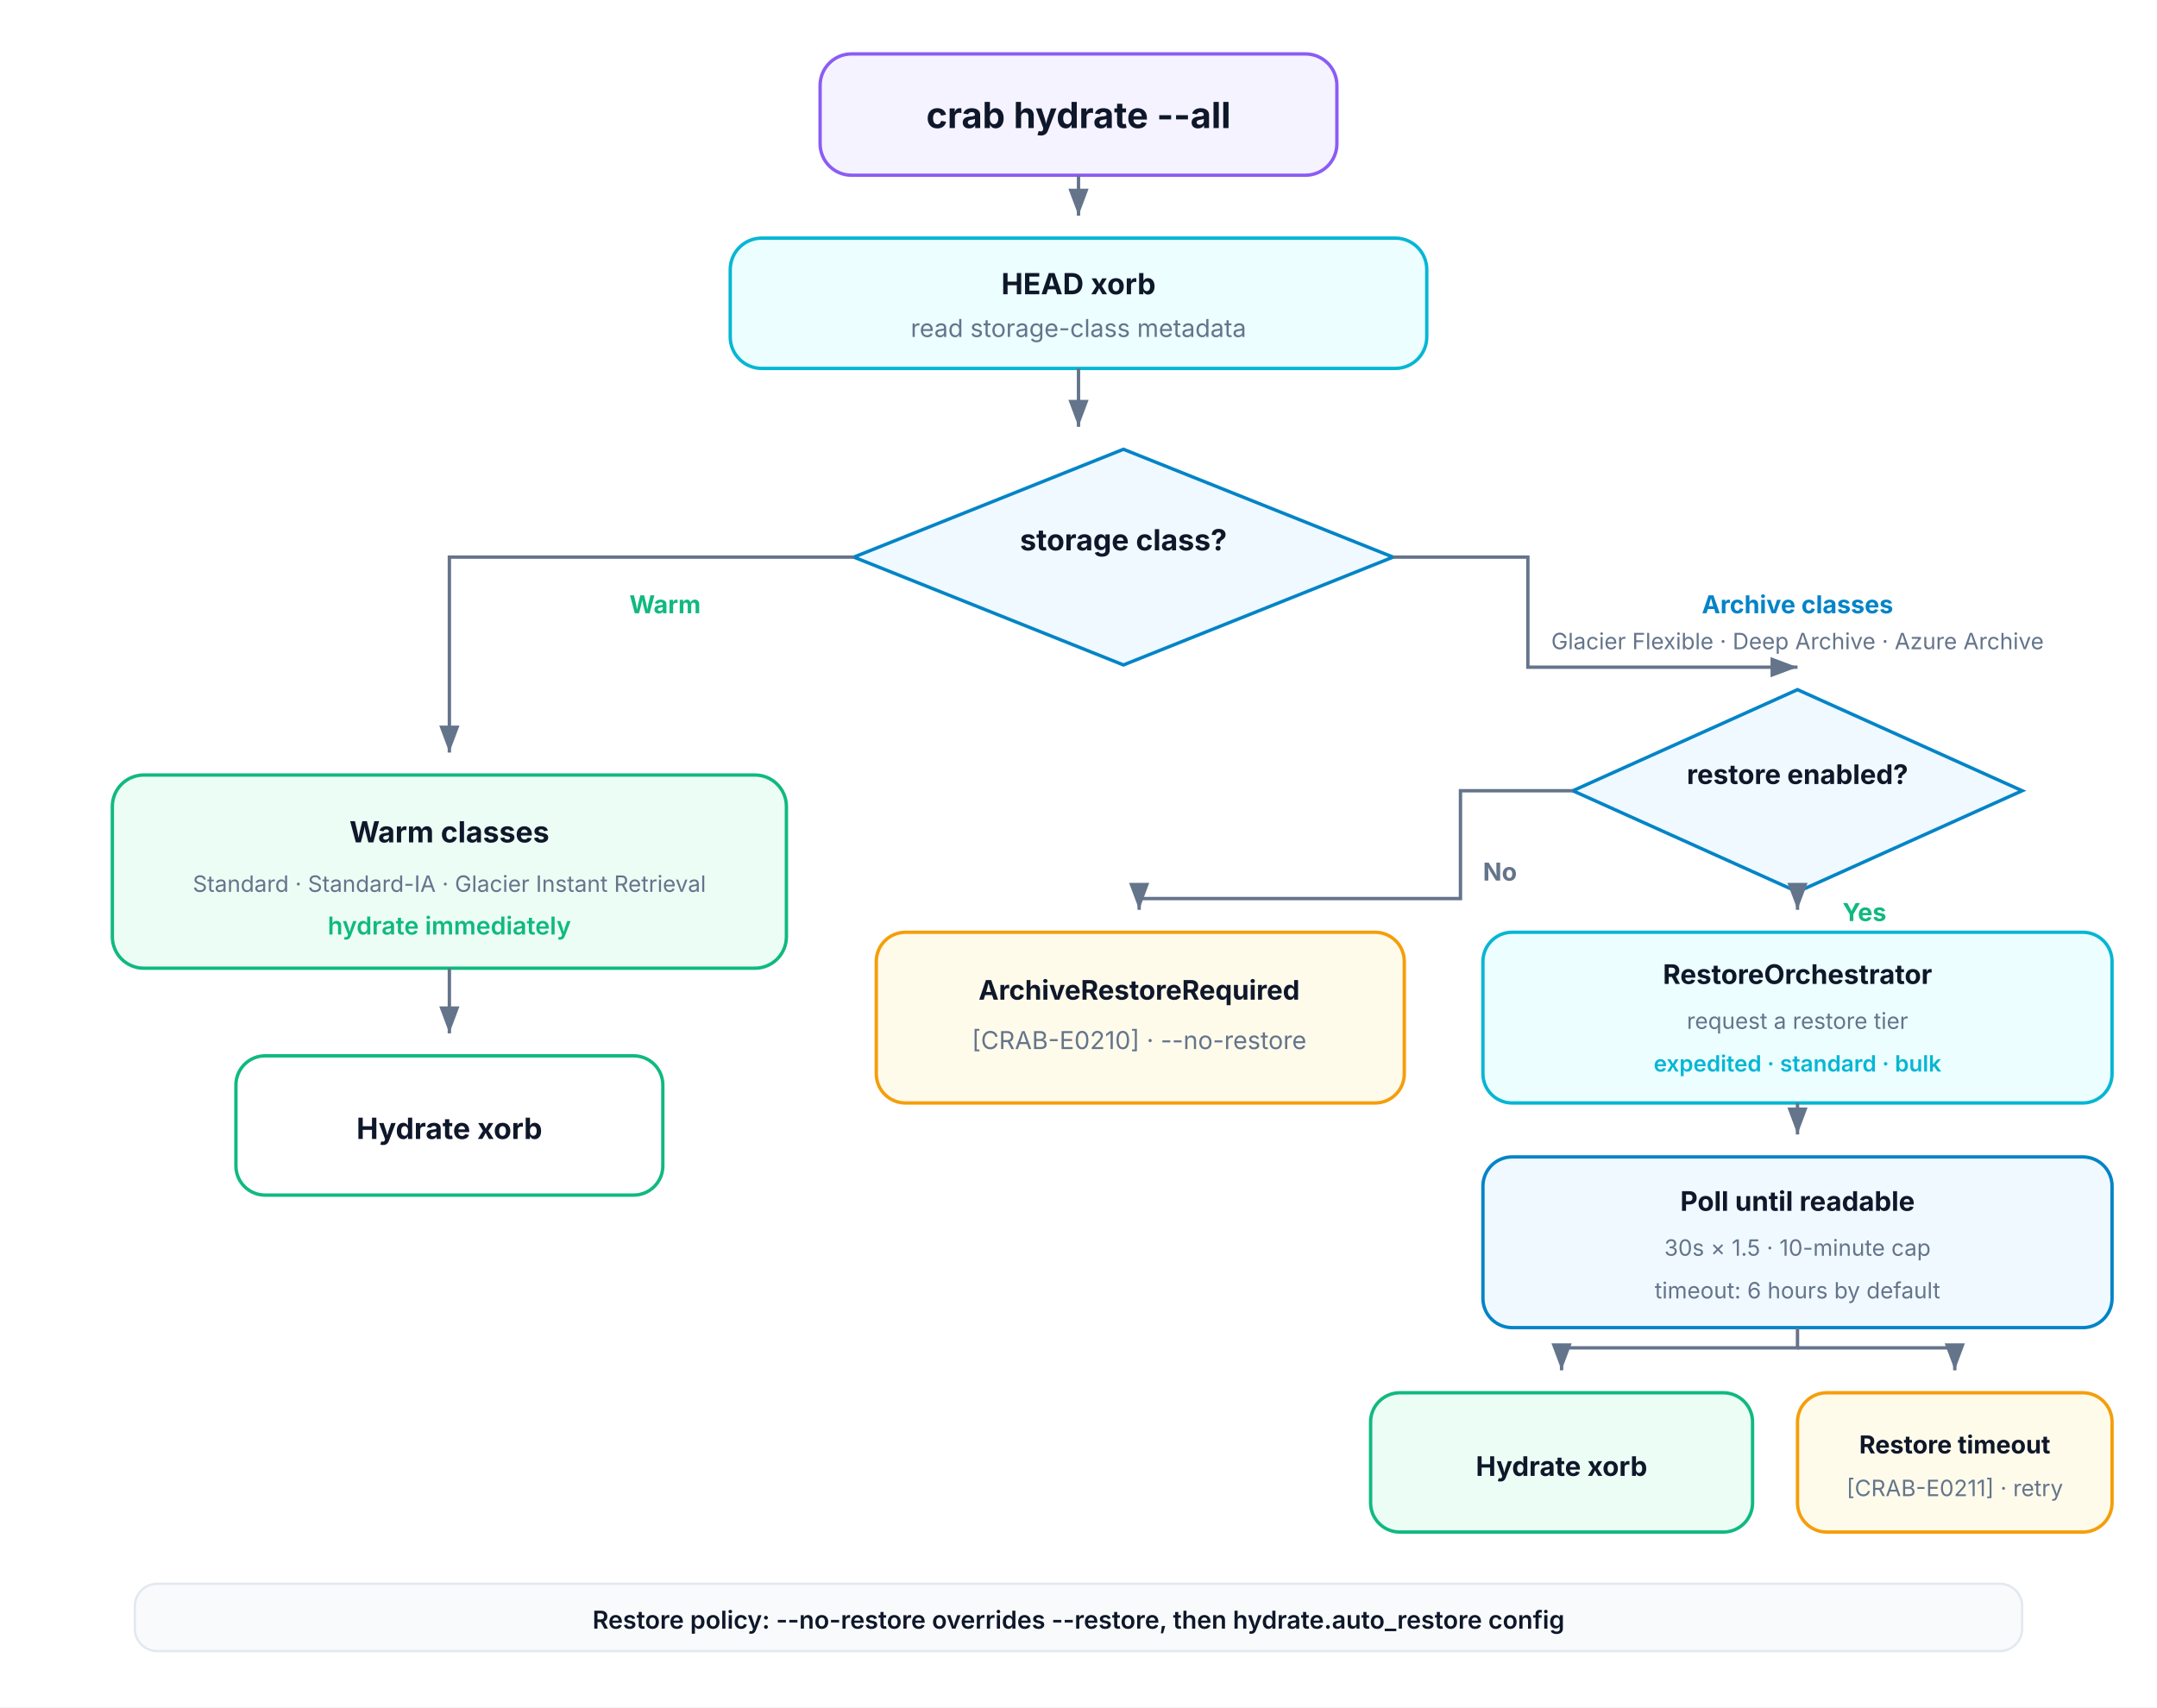
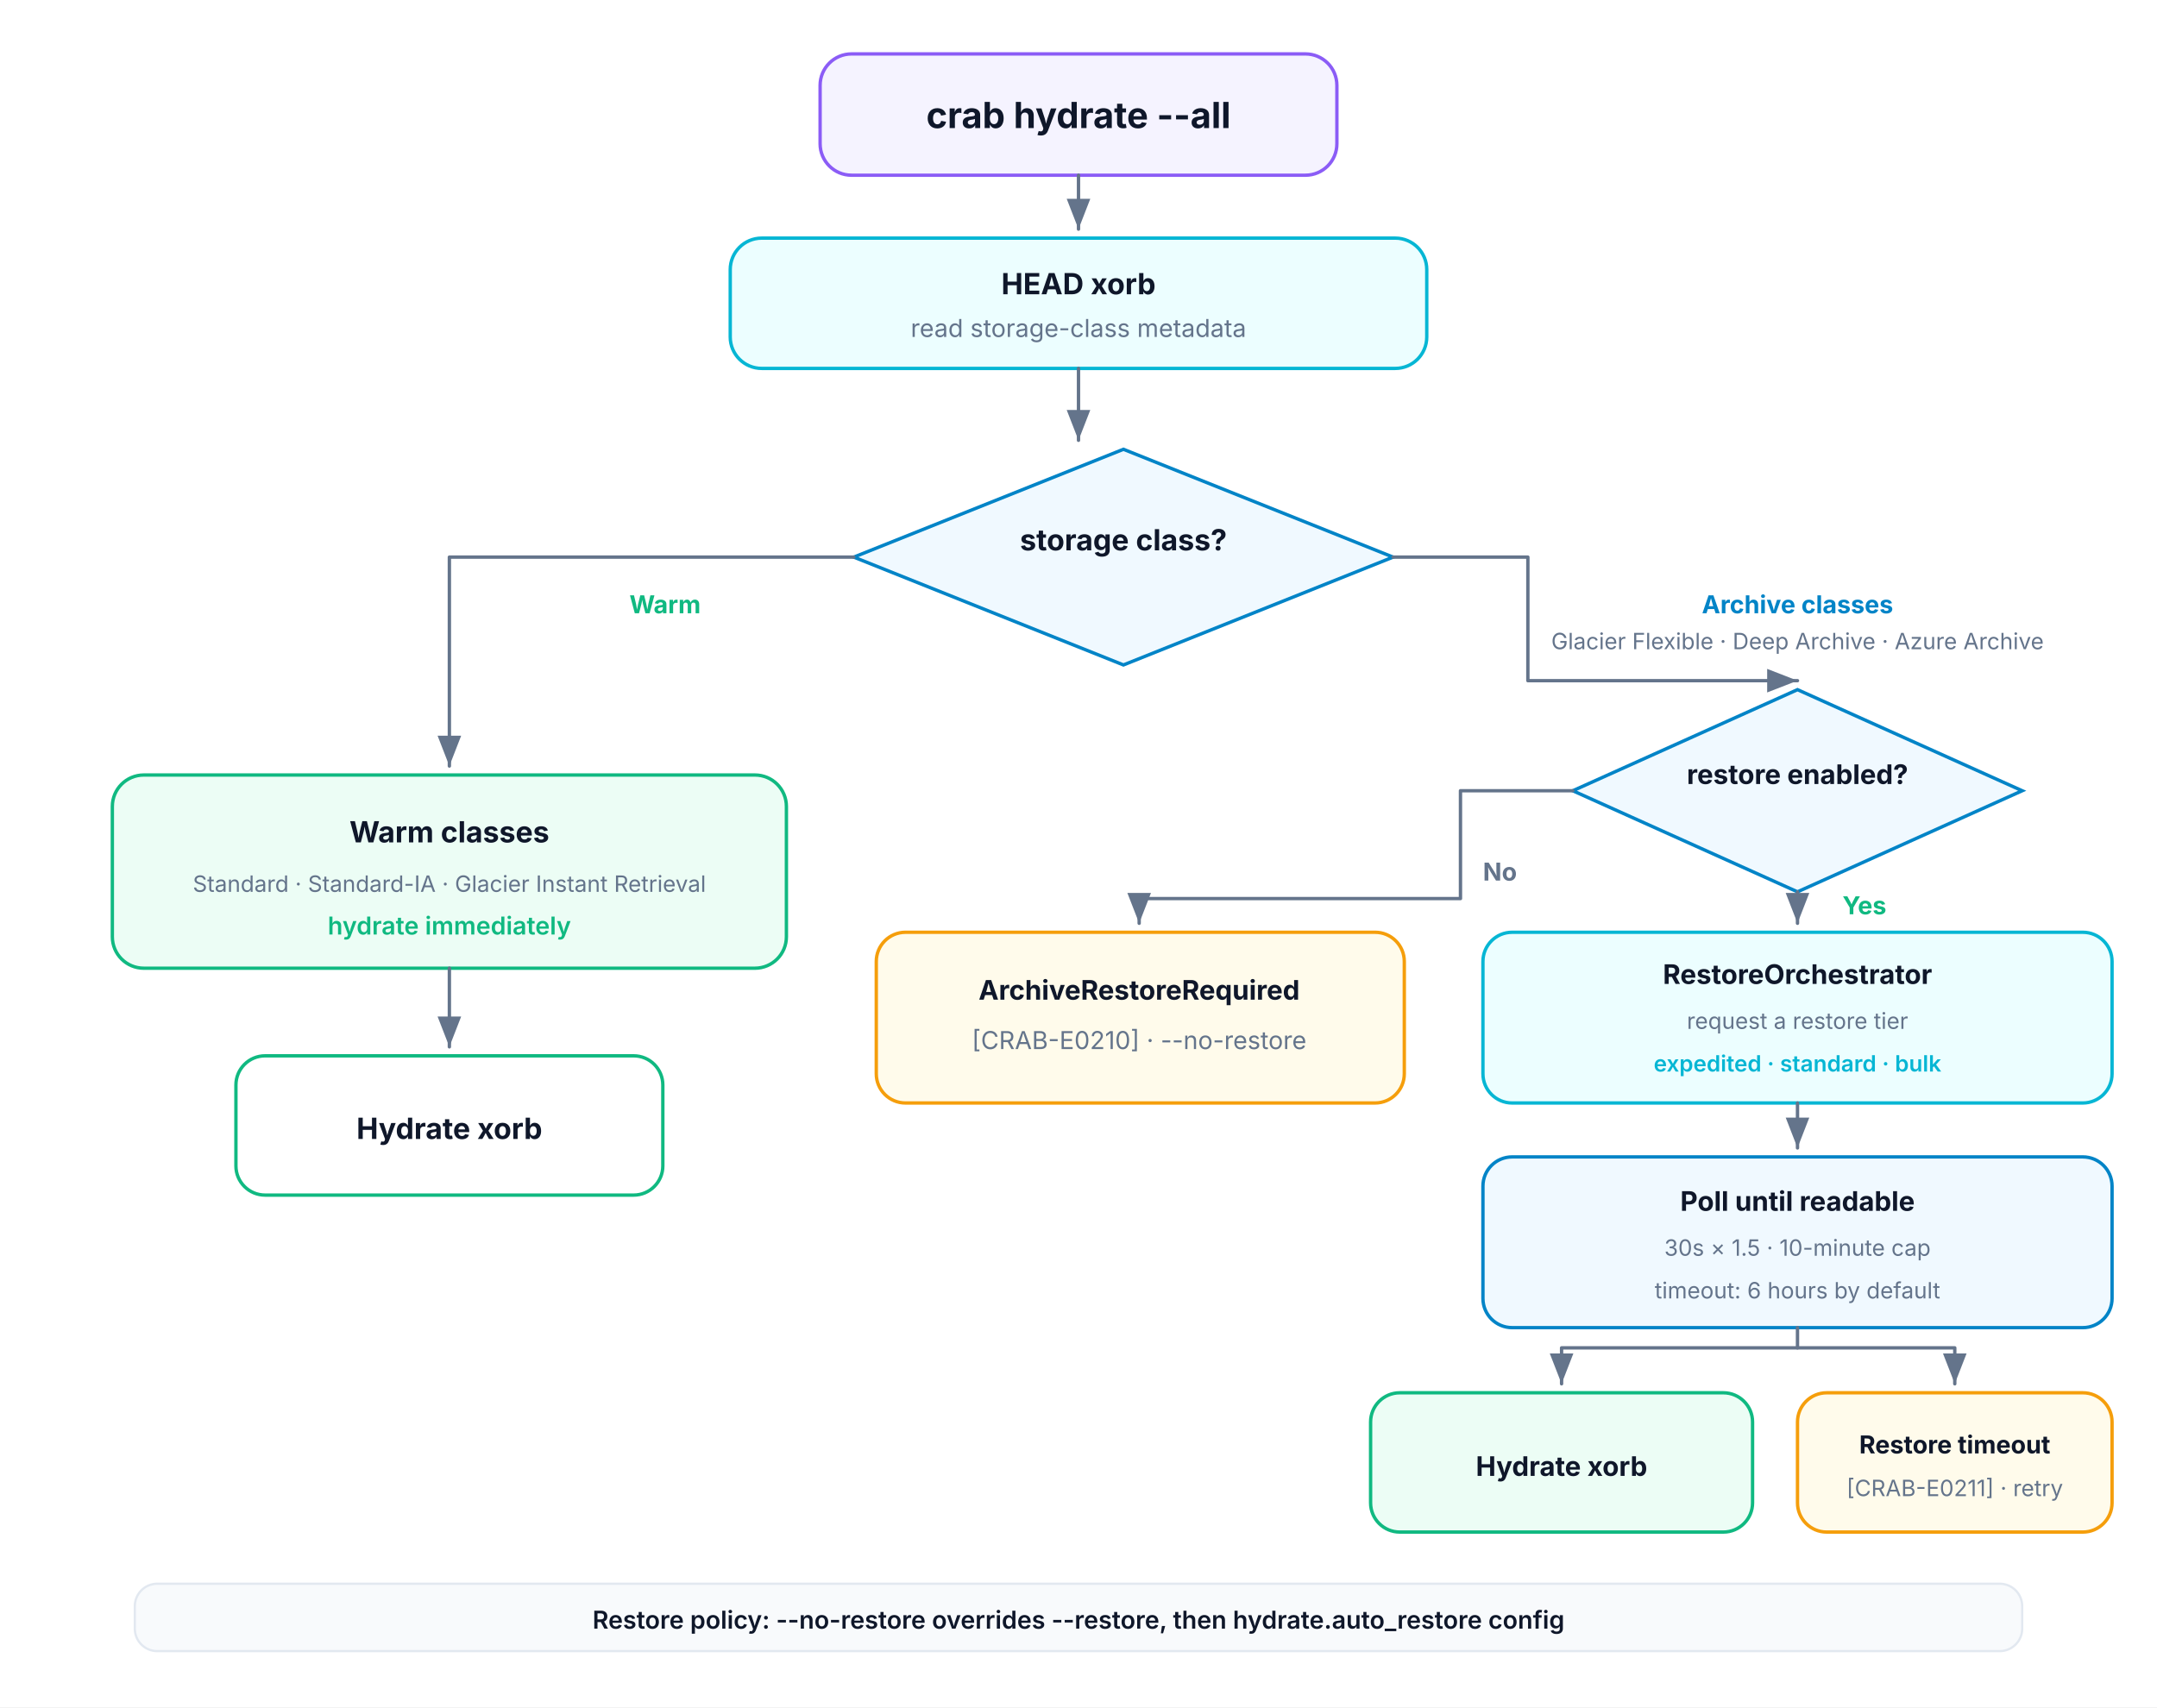
<svg xmlns="http://www.w3.org/2000/svg" viewBox="0 0 960 760" width="960" height="760" role="img" aria-labelledby="restore-title restore-desc">
  <defs>
-     <marker id="arrowhead" markerWidth="8" markerHeight="6" refX="8" refY="3" orient="auto">
-       <polygon points="0 0, 8 3, 0 6" fill="#64748B" />
+     <marker id="arrowhead" markerWidth="9" markerHeight="7" refX="9" refY="3.5" orient="auto">
+       <polygon points="0 0, 9 3.5, 0 7" fill="#64748B" />
    </marker>
  </defs>
  <rect width="960" height="760" fill="#FFFFFF" />
  <g id="entry">
    <rect x="365" y="24" width="230" height="54" rx="14" fill="#F5F3FF" stroke="#8B5CF6" stroke-width="1.5" />
    <text x="480" y="57" text-anchor="middle" font-family="Inter, ui-sans-serif, system-ui, sans-serif" font-size="16" font-weight="700" fill="#0F172A">crab hydrate --all</text>
    <rect x="325" y="106" width="310" height="58" rx="14" fill="#ECFEFF" stroke="#06B6D4" stroke-width="1.5" />
    <text x="480" y="131" text-anchor="middle" font-family="Inter, ui-sans-serif, system-ui, sans-serif" font-size="13" font-weight="700" fill="#0F172A">HEAD xorb</text>
    <text x="480" y="150" text-anchor="middle" font-family="Inter, ui-sans-serif, system-ui, sans-serif" font-size="11" fill="#64748B">read storage-class metadata</text>
    <polygon points="500,200 620,248 500,296 380,248" fill="#F0F9FF" stroke="#0284C7" stroke-width="1.5" />
    <text x="500" y="245" text-anchor="middle" font-family="Inter, ui-sans-serif, system-ui, sans-serif" font-size="13" font-weight="700" fill="#0F172A">storage class?</text>
  </g>
  <g id="warm-path">
    <text x="296" y="273" text-anchor="middle" font-family="Inter, ui-sans-serif, system-ui, sans-serif" font-size="11" font-weight="700" fill="#10B981">Warm</text>
    <rect x="50" y="345" width="300" height="86" rx="14" fill="#ECFDF5" stroke="#10B981" stroke-width="1.5" />
    <text x="200" y="375" text-anchor="middle" font-family="Inter, ui-sans-serif, system-ui, sans-serif" font-size="13" font-weight="700" fill="#0F172A">Warm classes</text>
    <text x="200" y="397" text-anchor="middle" font-family="Inter, ui-sans-serif, system-ui, sans-serif" font-size="10" fill="#64748B">Standard · Standard-IA · Glacier Instant Retrieval</text>
    <text x="200" y="416" text-anchor="middle" font-family="Inter, ui-sans-serif, system-ui, sans-serif" font-size="11" font-weight="600" fill="#10B981">hydrate immediately</text>
    <rect x="105" y="470" width="190" height="62" rx="13" fill="#FFFFFF" stroke="#10B981" stroke-width="1.5" />
    <text x="200" y="507" text-anchor="middle" font-family="Inter, ui-sans-serif, system-ui, sans-serif" font-size="13" font-weight="700" fill="#0F172A">Hydrate xorb</text>
  </g>
  <g id="archive-path">
    <text x="800" y="273" text-anchor="middle" font-family="Inter, ui-sans-serif, system-ui, sans-serif" font-size="11" font-weight="700" fill="#0284C7">Archive classes</text>
    <text x="800" y="289" text-anchor="middle" font-family="Inter, ui-sans-serif, system-ui, sans-serif" font-size="10" fill="#64748B">Glacier Flexible · Deep Archive · Azure Archive</text>
    <polygon points="800,307 900,352 800,397 700,352" fill="#F0F9FF" stroke="#0284C7" stroke-width="1.5" />
    <text x="800" y="349" text-anchor="middle" font-family="Inter, ui-sans-serif, system-ui, sans-serif" font-size="12" font-weight="700" fill="#0F172A">restore enabled?</text>
    <rect x="390" y="415" width="235" height="76" rx="13" fill="#FFFBEB" stroke="#F59E0B" stroke-width="1.5" />
    <text x="507" y="445" text-anchor="middle" font-family="Inter, ui-sans-serif, system-ui, sans-serif" font-size="12" font-weight="700" fill="#0F172A">ArchiveRestoreRequired</text>
    <text x="507" y="467" text-anchor="middle" font-family="Inter, ui-sans-serif, system-ui, sans-serif" font-size="11" fill="#64748B">[CRAB-E0210] · --no-restore</text>
    <rect x="660" y="415" width="280" height="76" rx="13" fill="#ECFEFF" stroke="#06B6D4" stroke-width="1.5" />
    <text x="800" y="438" text-anchor="middle" font-family="Inter, ui-sans-serif, system-ui, sans-serif" font-size="12" font-weight="700" fill="#0F172A">RestoreOrchestrator</text>
    <text x="800" y="458" text-anchor="middle" font-family="Inter, ui-sans-serif, system-ui, sans-serif" font-size="10" fill="#64748B">request a restore tier</text>
    <text x="800" y="477" text-anchor="middle" font-family="Inter, ui-sans-serif, system-ui, sans-serif" font-size="10" font-weight="600" fill="#06B6D4">expedited · standard · bulk</text>
    <rect x="660" y="515" width="280" height="76" rx="13" fill="#F0F9FF" stroke="#0284C7" stroke-width="1.5" />
    <text x="800" y="539" text-anchor="middle" font-family="Inter, ui-sans-serif, system-ui, sans-serif" font-size="12" font-weight="700" fill="#0F172A">Poll until readable</text>
    <text x="800" y="559" text-anchor="middle" font-family="Inter, ui-sans-serif, system-ui, sans-serif" font-size="10" fill="#64748B">30s × 1.5 · 10-minute cap</text>
    <text x="800" y="578" text-anchor="middle" font-family="Inter, ui-sans-serif, system-ui, sans-serif" font-size="10" fill="#64748B">timeout: 6 hours by default</text>
    <rect x="610" y="620" width="170" height="62" rx="13" fill="#ECFDF5" stroke="#10B981" stroke-width="1.5" />
    <text x="695" y="657" text-anchor="middle" font-family="Inter, ui-sans-serif, system-ui, sans-serif" font-size="12" font-weight="700" fill="#0F172A">Hydrate xorb</text>
    <rect x="800" y="620" width="140" height="62" rx="13" fill="#FFFBEB" stroke="#F59E0B" stroke-width="1.5" />
    <text x="870" y="647" text-anchor="middle" font-family="Inter, ui-sans-serif, system-ui, sans-serif" font-size="11" font-weight="700" fill="#0F172A">Restore timeout</text>
    <text x="870" y="666" text-anchor="middle" font-family="Inter, ui-sans-serif, system-ui, sans-serif" font-size="10" fill="#64748B">[CRAB-E0211] · retry</text>
  </g>
-   <g id="connections" fill="none" stroke="#64748B" stroke-width="1.5">
-     <line x1="480" y1="78" x2="480" y2="96" marker-end="url(#arrowhead)" />
-     <line x1="480" y1="164" x2="480" y2="190" marker-end="url(#arrowhead)" />
-     <path d="M 380 248 H 200 V 335" marker-end="url(#arrowhead)" />
-     <line x1="200" y1="431" x2="200" y2="460" marker-end="url(#arrowhead)" />
-     <path d="M 620 248 H 680 V 297 H 800" marker-end="url(#arrowhead)" />
-     <path d="M 700 352 H 650 V 400 H 507 V 405" marker-end="url(#arrowhead)" />
-     <line x1="800" y1="397" x2="800" y2="405" marker-end="url(#arrowhead)" />
-     <line x1="800" y1="491" x2="800" y2="505" marker-end="url(#arrowhead)" />
-     <path d="M 800 591 V 600 H 695 V 610" marker-end="url(#arrowhead)" />
-     <path d="M 800 600 H 870 V 610" marker-end="url(#arrowhead)" />
+   <g id="connections" fill="none" stroke="#64748B" stroke-width="1.5" stroke-linecap="round" stroke-linejoin="round">
+     <line x1="480" y1="78" x2="480" y2="102" marker-end="url(#arrowhead)" />
+     <line x1="480" y1="164" x2="480" y2="196" marker-end="url(#arrowhead)" />
+     <path d="M 380 248 H 200 V 341" marker-end="url(#arrowhead)" />
+     <line x1="200" y1="431" x2="200" y2="466" marker-end="url(#arrowhead)" />
+     <path d="M 620 248 H 680 V 303 H 800" marker-end="url(#arrowhead)" />
+     <path d="M 700 352 H 650 V 400 H 507 V 411" marker-end="url(#arrowhead)" />
+     <line x1="800" y1="397" x2="800" y2="411" marker-end="url(#arrowhead)" />
+     <line x1="800" y1="491" x2="800" y2="511" marker-end="url(#arrowhead)" />
+     <path d="M 800 591 V 600 H 695 V 616" marker-end="url(#arrowhead)" />
+     <path d="M 800 600 H 870 V 616" marker-end="url(#arrowhead)" />
  </g>
  <g id="branch-labels" font-family="Inter, ui-sans-serif, system-ui, sans-serif" font-size="11" font-weight="700" fill="#64748B">
    <text x="660" y="392">No</text>
-     <text x="820" y="410" fill="#10B981">Yes</text>
+     <text x="820" y="407" fill="#10B981">Yes</text>
  </g>
  <rect x="60" y="705" width="840" height="30" rx="10" fill="#F8FAFC" stroke="#E2E8F0" stroke-width="1" />
  <text x="480" y="725" text-anchor="middle" font-family="Inter, ui-sans-serif, system-ui, sans-serif" font-size="11" font-weight="600" fill="#0F172A">Restore policy: --no-restore overrides --restore, then hydrate.auto_restore config</text>
</svg>
